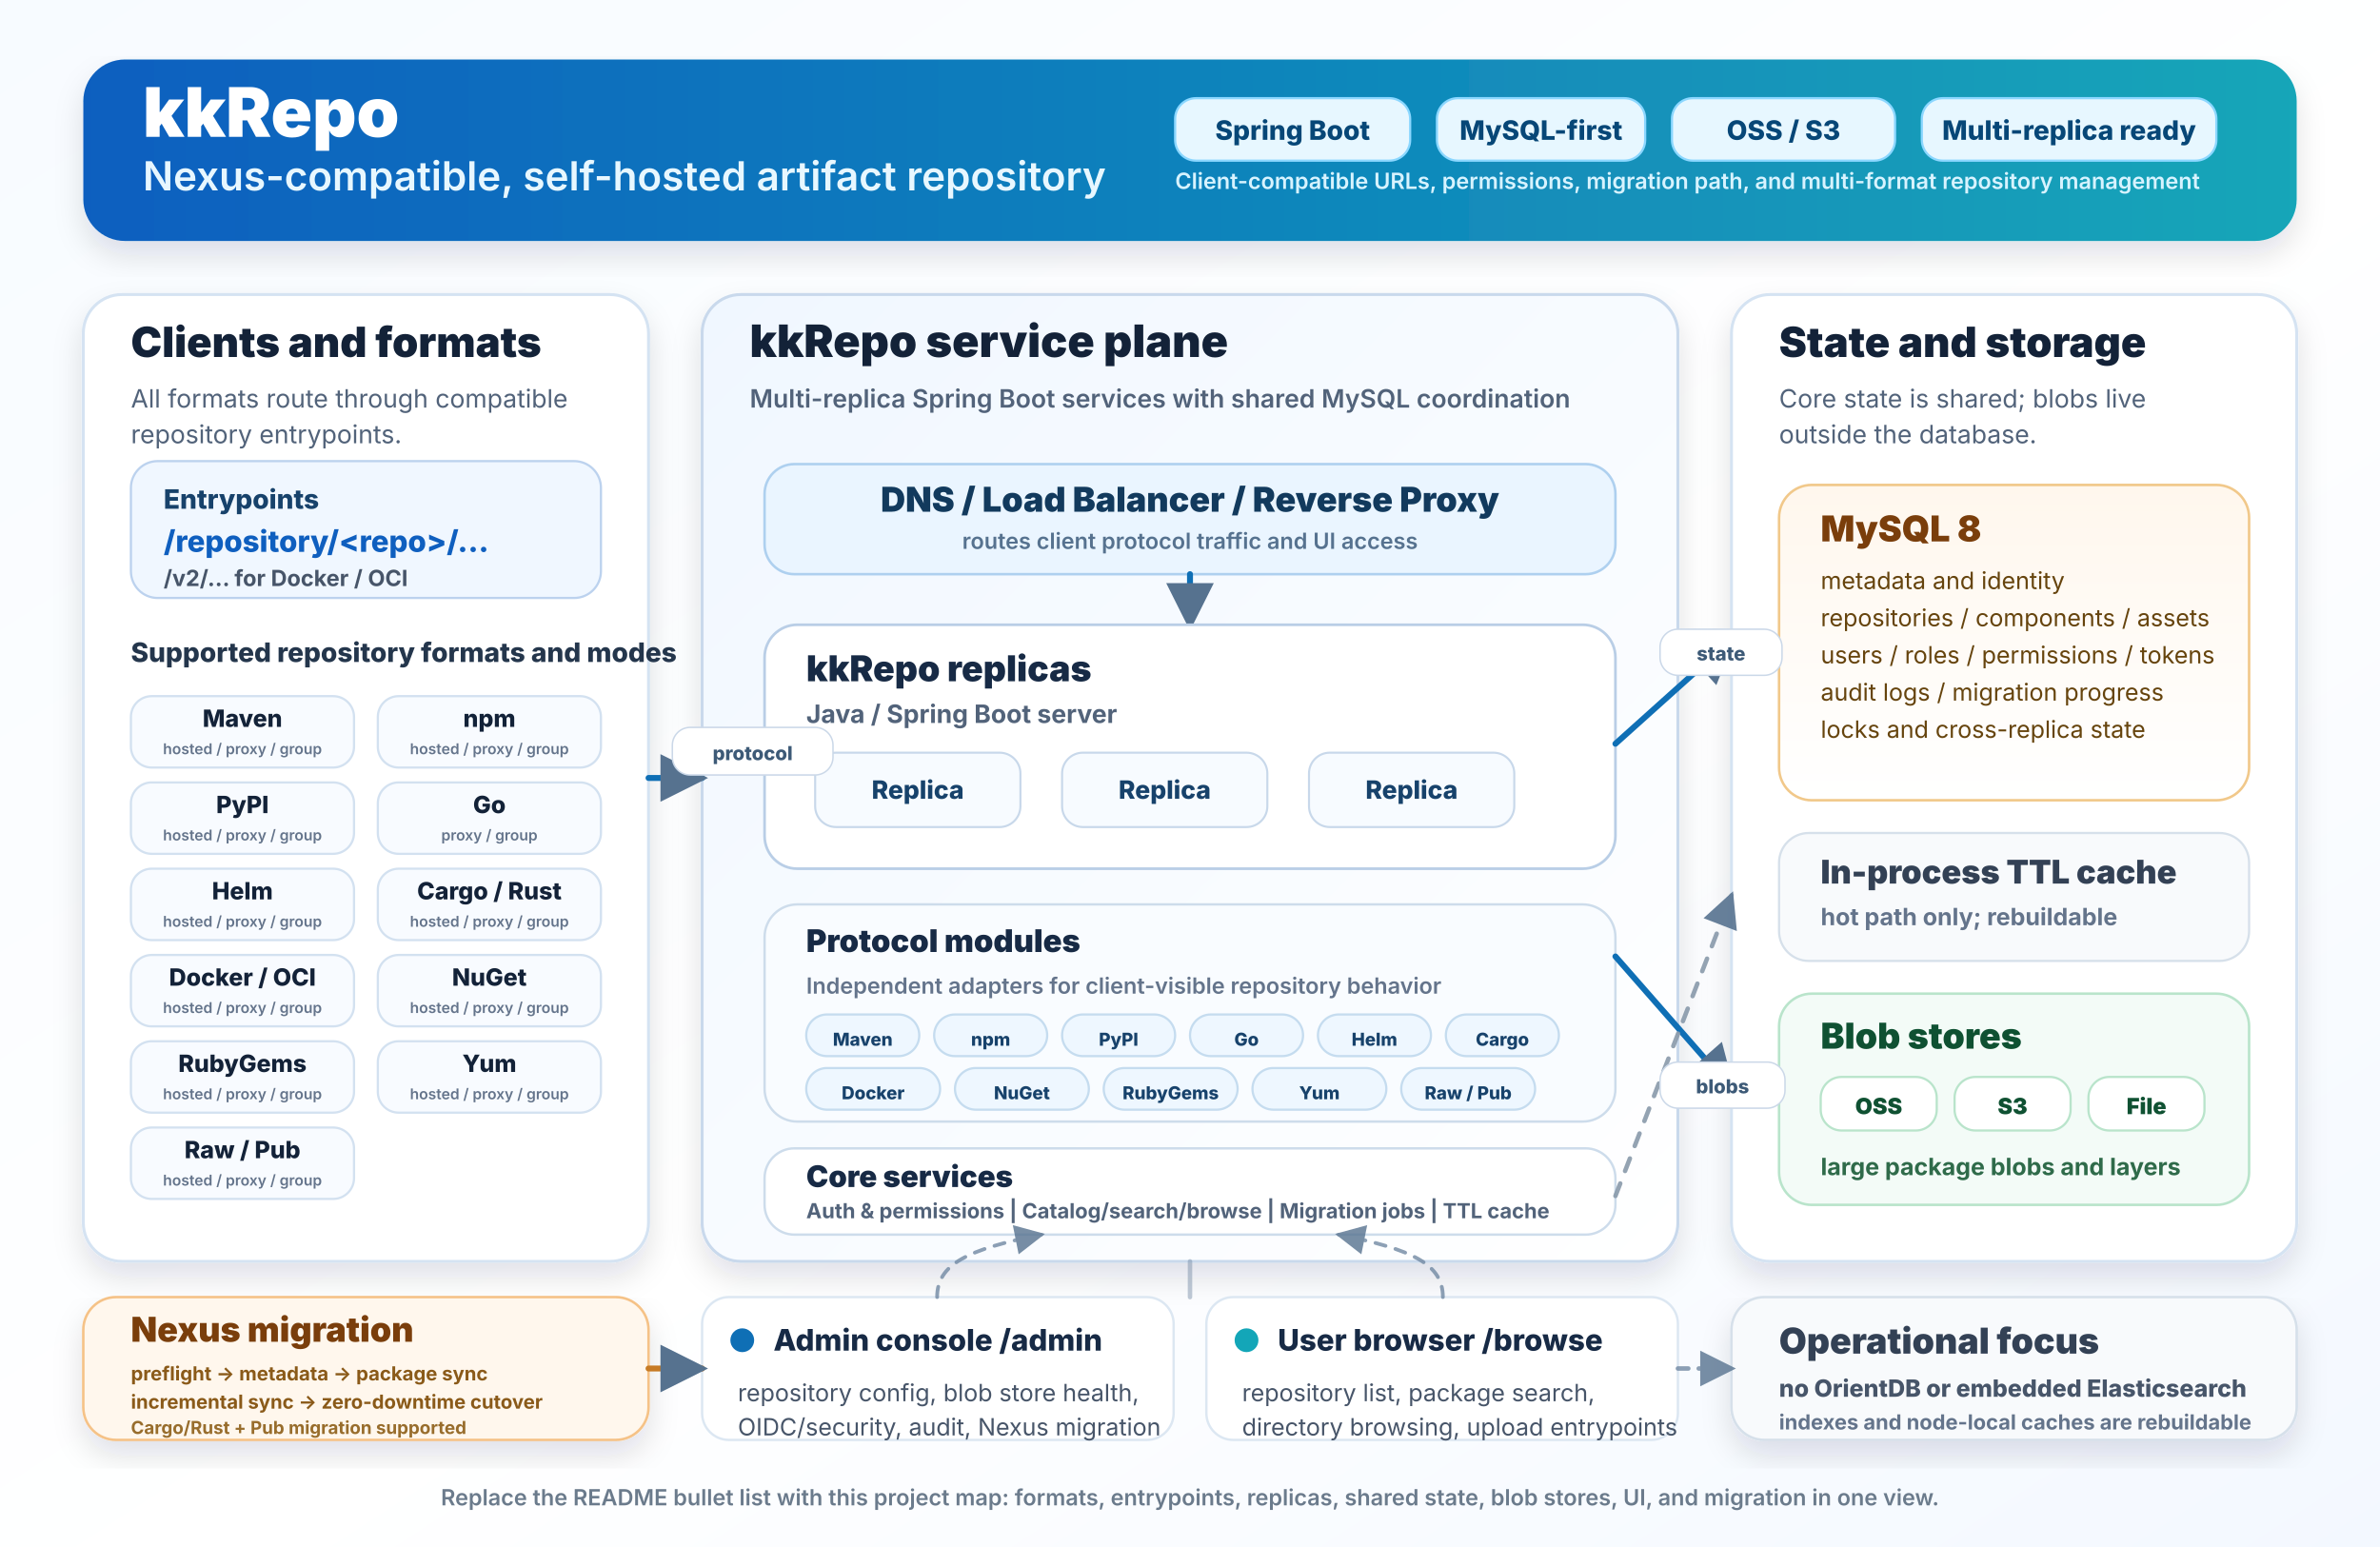
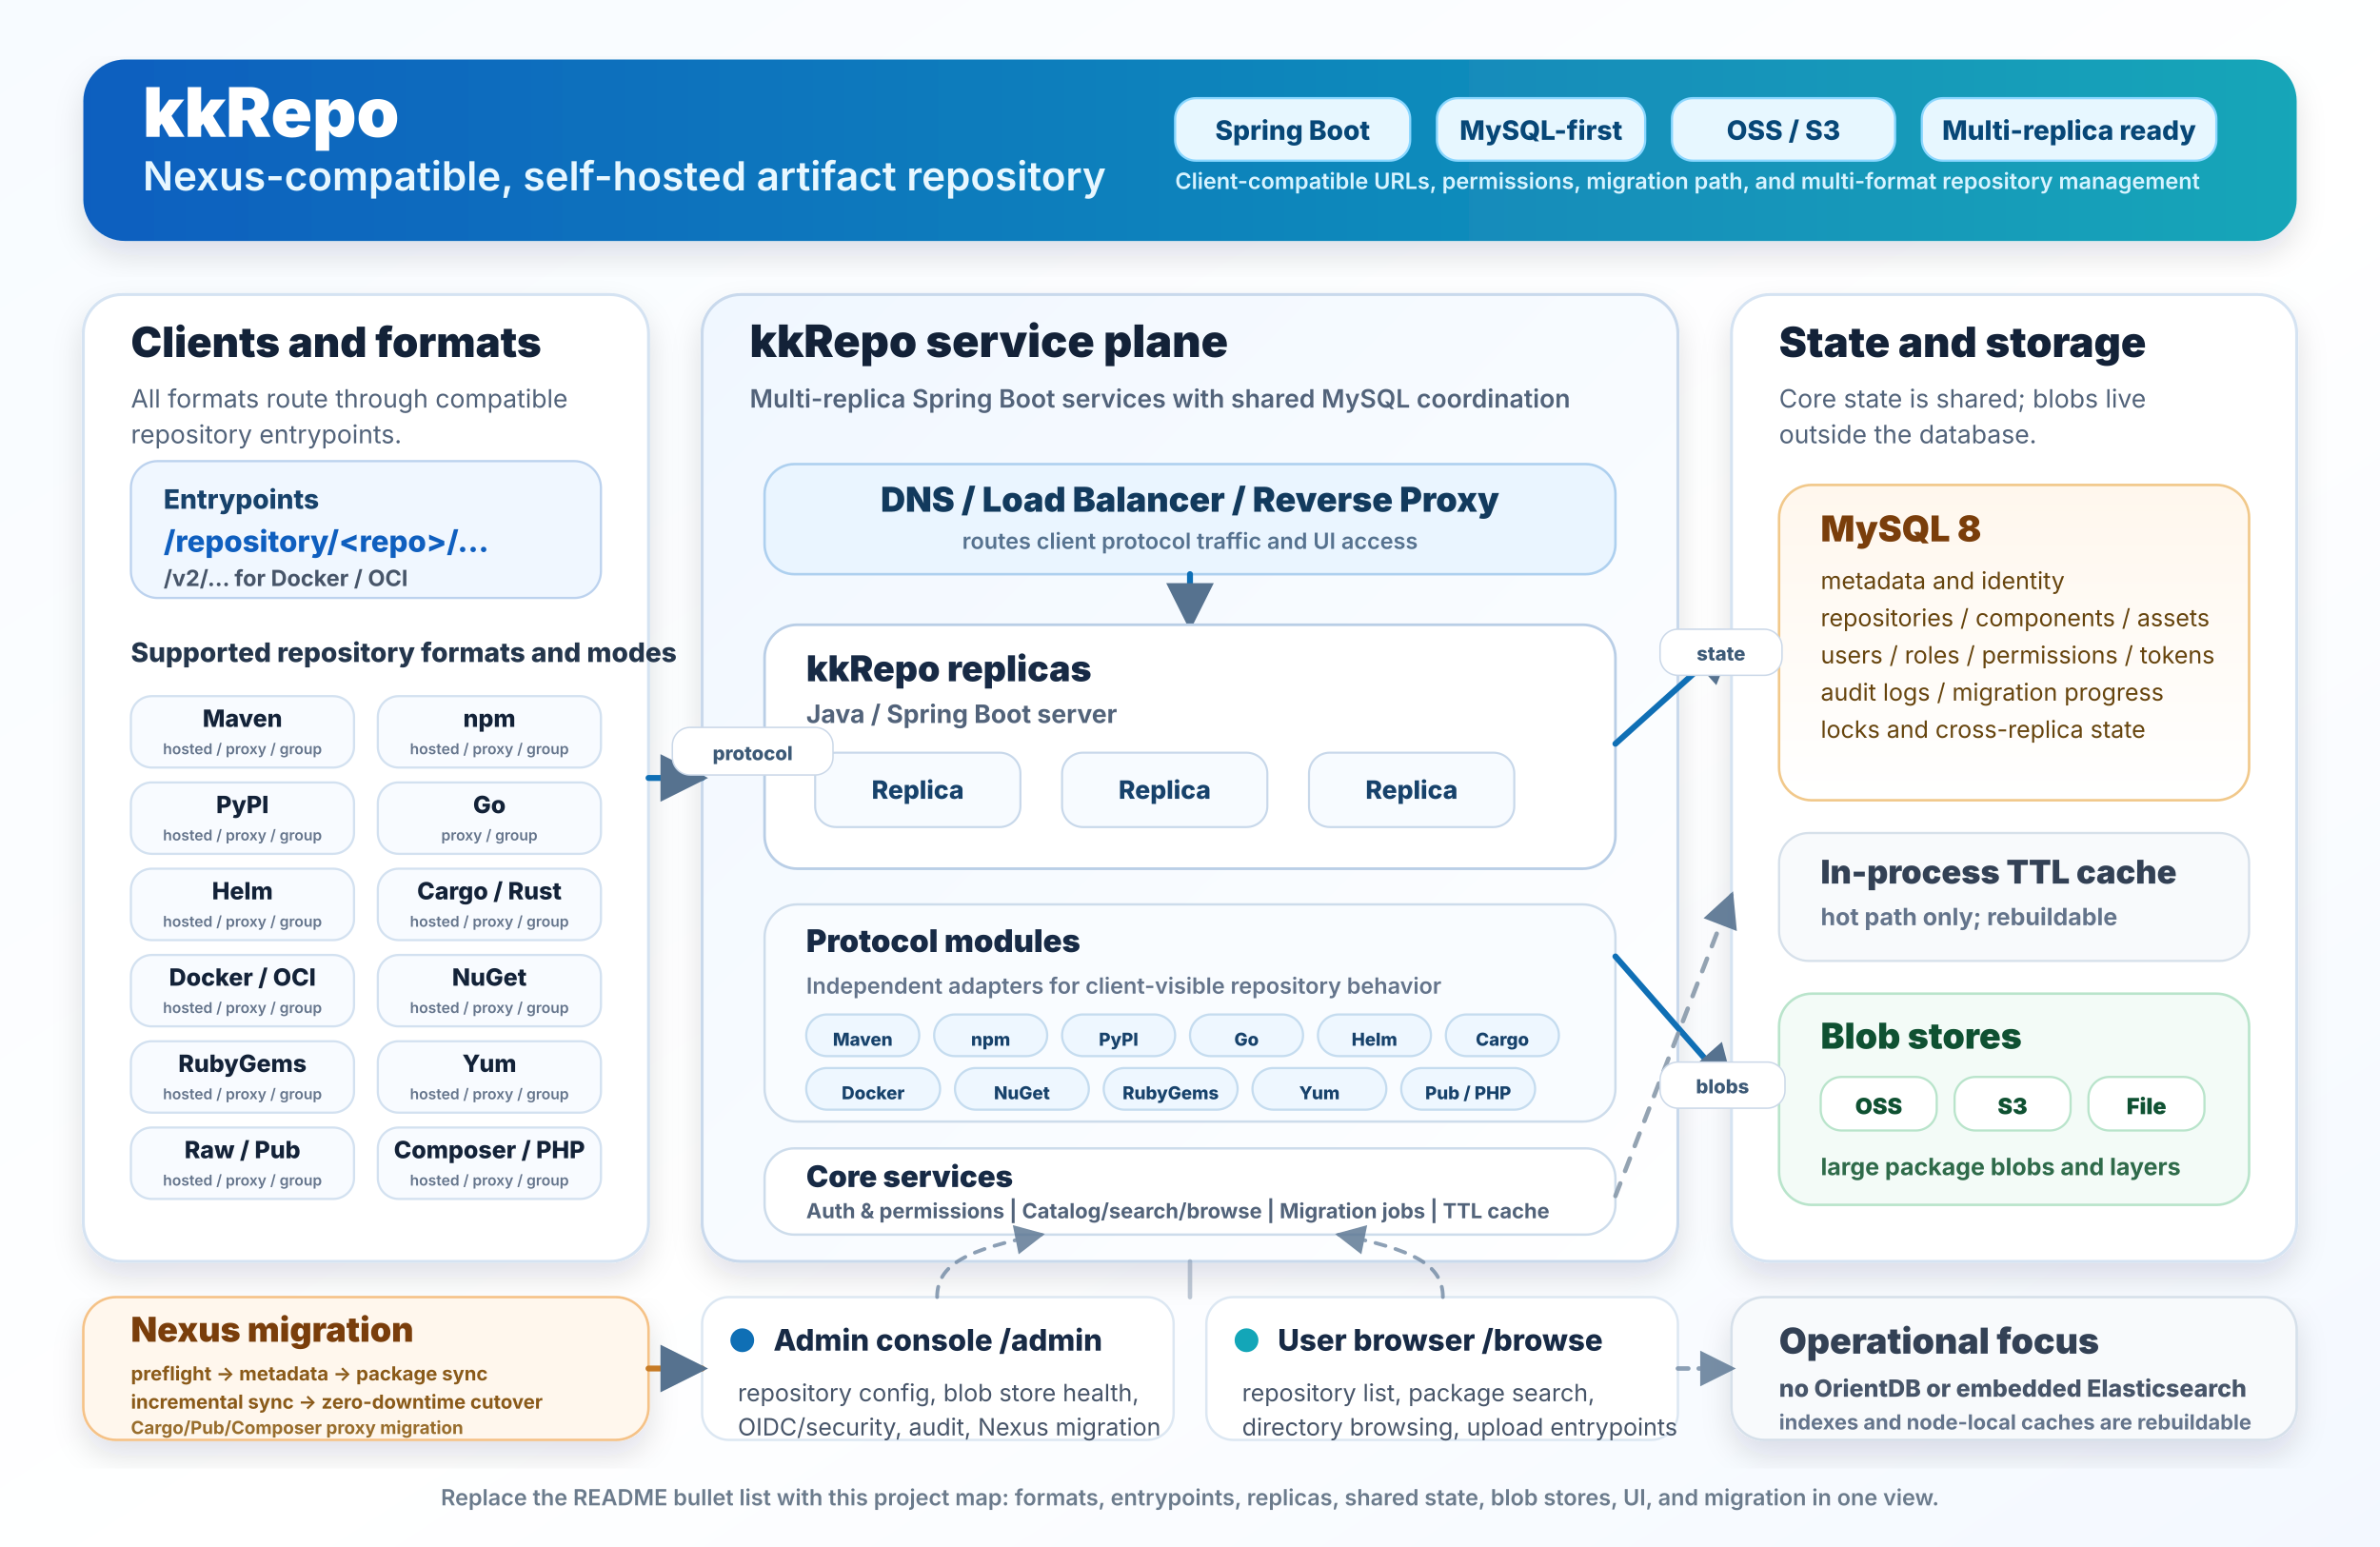
<svg xmlns="http://www.w3.org/2000/svg" width="1600" height="1040" viewBox="0 0 1600 1040" role="img" aria-labelledby="title desc">
  <defs>
    <linearGradient id="bg" x1="0" x2="1" y1="0" y2="1">
      <stop offset="0%" stop-color="#f7fbff" />
      <stop offset="55%" stop-color="#ffffff" />
      <stop offset="100%" stop-color="#f3f8ff" />
    </linearGradient>
    <linearGradient id="hero" x1="0" x2="1" y1="0" y2="0">
      <stop offset="0%" stop-color="#0f5fbf" />
      <stop offset="100%" stop-color="#13a6b8" />
    </linearGradient>
    <linearGradient id="service" x1="0" x2="1" y1="0" y2="1">
      <stop offset="0%" stop-color="#f0f7ff" />
      <stop offset="100%" stop-color="#ffffff" />
    </linearGradient>
    <linearGradient id="db" x1="0" x2="0" y1="0" y2="1">
      <stop offset="0%" stop-color="#fff7ed" />
      <stop offset="100%" stop-color="#ffffff" />
    </linearGradient>
    <filter id="shadow" x="-10%" y="-10%" width="120%" height="130%">
      <feDropShadow dx="0" dy="10" stdDeviation="10" flood-color="#12263f" flood-opacity="0.12" />
    </filter>
    <marker id="arrow" markerWidth="12" markerHeight="12" refX="9" refY="6" orient="auto" markerUnits="strokeWidth">
      <path d="M2,2 L10,6 L2,10 Z" fill="#56728f" />
    </marker>
    <style>
    text { font-family: Inter, Segoe UI, Helvetica, Arial, sans-serif; }
    .caption { letter-spacing: .02em; text-transform: uppercase; }
  </style>
  </defs>
  <rect x="0" y="0" width="1600" height="1040" rx="0" fill="url(#bg)" stroke="none" stroke-width="0" opacity="1" class="" />
  <rect x="56" y="40" width="1488" height="122" rx="28" fill="url(#hero)" stroke="#0e77b7" stroke-width="0" opacity="1" class="" filter="url(#shadow)" />
  <text x="96" y="92" font-size="46" font-weight="900" fill="#ffffff" text-anchor="start" opacity="1" class="">kkRepo</text>
  <text x="96" y="128" font-size="27" font-weight="600" fill="#e7f7ff" text-anchor="start" opacity="1" class="">Nexus-compatible, self-hosted artifact repository</text>
  <rect x="790" y="66" width="158" height="42" rx="14" fill="#e7f7ff" stroke="#8bd7ff" stroke-width="1.5" opacity="1" class="" />
  <text x="869.0" y="94.0" font-size="18" font-weight="800" fill="#074777" text-anchor="middle" opacity="1" class="">Spring Boot</text>
  <rect x="966" y="66" width="140" height="42" rx="14" fill="#e7f7ff" stroke="#8bd7ff" stroke-width="1.5" opacity="1" class="" />
  <text x="1036.0" y="94.0" font-size="18" font-weight="800" fill="#074777" text-anchor="middle" opacity="1" class="">MySQL-first</text>
  <rect x="1124" y="66" width="150" height="42" rx="14" fill="#e7f7ff" stroke="#8bd7ff" stroke-width="1.5" opacity="1" class="" />
  <text x="1199.0" y="94.0" font-size="18" font-weight="800" fill="#074777" text-anchor="middle" opacity="1" class="">OSS / S3</text>
  <rect x="1292" y="66" width="198" height="42" rx="14" fill="#e7f7ff" stroke="#8bd7ff" stroke-width="1.5" opacity="1" class="" />
  <text x="1391.0" y="94.0" font-size="18" font-weight="800" fill="#074777" text-anchor="middle" opacity="1" class="">Multi-replica ready</text>
  <text x="790" y="127" font-size="15" font-weight="600" fill="#d7f3ff" text-anchor="start" opacity="1" class="">Client-compatible URLs, permissions, migration path, and multi-format repository management</text>
  <rect x="56" y="198" width="380" height="650" rx="26" fill="#ffffff" stroke="#d5e3f2" stroke-width="2" opacity="1" class="" filter="url(#shadow)" />
  <text x="88" y="240" font-size="28" font-weight="850" fill="#132238" text-anchor="start" opacity="1" class="">Clients and formats</text>
  <text x="88" y="274" font-size="17" font-weight="400" fill="#52637a" text-anchor="start">
    <tspan x="88" dy="0">All formats route through compatible</tspan>
    <tspan x="88" dy="24">repository entrypoints.</tspan>
  </text>
  <rect x="88" y="310" width="316" height="92" rx="18" fill="#f0f7ff" stroke="#bcd2ee" stroke-width="1.5" opacity="1" class="" />
  <text x="110" y="342" font-size="18" font-weight="800" fill="#17426b" text-anchor="start" opacity="1" class="">Entrypoints</text>
  <text x="110" y="371" font-size="20" font-weight="800" fill="#0f5fbf" text-anchor="start" opacity="1" class="">/repository/&lt;repo&gt;/...</text>
  <text x="110" y="394" font-size="15" font-weight="700" fill="#475569" text-anchor="start" opacity="1" class="">/v2/... for Docker / OCI</text>
  <text x="88" y="445" font-size="18" font-weight="800" fill="#24364c" text-anchor="start" opacity="1" class="">Supported repository formats and modes</text>
  <rect x="88" y="468" width="150" height="48" rx="14" fill="#f8fbff" stroke="#d3e1f0" stroke-width="1.5" opacity="1" class="" />
  <text x="163.0" y="488.64" font-size="16" font-weight="800" fill="#132238" text-anchor="middle" opacity="1" class="">Maven</text>
  <text x="163.0" y="507" font-size="10" font-weight="600" fill="#64748b" text-anchor="middle" opacity="1" class="">hosted / proxy / group</text>
  <rect x="254" y="468" width="150" height="48" rx="14" fill="#f8fbff" stroke="#d3e1f0" stroke-width="1.5" opacity="1" class="" />
  <text x="329.0" y="488.64" font-size="16" font-weight="800" fill="#132238" text-anchor="middle" opacity="1" class="">npm</text>
  <text x="329.0" y="507" font-size="10" font-weight="600" fill="#64748b" text-anchor="middle" opacity="1" class="">hosted / proxy / group</text>
  <rect x="88" y="526" width="150" height="48" rx="14" fill="#f8fbff" stroke="#d3e1f0" stroke-width="1.5" opacity="1" class="" />
  <text x="163.0" y="546.64" font-size="16" font-weight="800" fill="#132238" text-anchor="middle" opacity="1" class="">PyPI</text>
  <text x="163.0" y="565" font-size="10" font-weight="600" fill="#64748b" text-anchor="middle" opacity="1" class="">hosted / proxy / group</text>
  <rect x="254" y="526" width="150" height="48" rx="14" fill="#f8fbff" stroke="#d3e1f0" stroke-width="1.5" opacity="1" class="" />
  <text x="329.0" y="546.64" font-size="16" font-weight="800" fill="#132238" text-anchor="middle" opacity="1" class="">Go</text>
  <text x="329.0" y="565" font-size="10" font-weight="600" fill="#64748b" text-anchor="middle" opacity="1" class="">proxy / group</text>
  <rect x="88" y="584" width="150" height="48" rx="14" fill="#f8fbff" stroke="#d3e1f0" stroke-width="1.5" opacity="1" class="" />
  <text x="163.0" y="604.64" font-size="16" font-weight="800" fill="#132238" text-anchor="middle" opacity="1" class="">Helm</text>
  <text x="163.0" y="623" font-size="10" font-weight="600" fill="#64748b" text-anchor="middle" opacity="1" class="">hosted / proxy / group</text>
  <rect x="254" y="584" width="150" height="48" rx="14" fill="#f8fbff" stroke="#d3e1f0" stroke-width="1.5" opacity="1" class="" />
  <text x="329.0" y="604.64" font-size="16" font-weight="800" fill="#132238" text-anchor="middle" opacity="1" class="">Cargo / Rust</text>
  <text x="329.0" y="623" font-size="10" font-weight="600" fill="#64748b" text-anchor="middle" opacity="1" class="">hosted / proxy / group</text>
  <rect x="88" y="642" width="150" height="48" rx="14" fill="#f8fbff" stroke="#d3e1f0" stroke-width="1.5" opacity="1" class="" />
  <text x="163.0" y="662.64" font-size="16" font-weight="800" fill="#132238" text-anchor="middle" opacity="1" class="">Docker / OCI</text>
  <text x="163.0" y="681" font-size="10" font-weight="600" fill="#64748b" text-anchor="middle" opacity="1" class="">hosted / proxy / group</text>
  <rect x="254" y="642" width="150" height="48" rx="14" fill="#f8fbff" stroke="#d3e1f0" stroke-width="1.5" opacity="1" class="" />
  <text x="329.0" y="662.64" font-size="16" font-weight="800" fill="#132238" text-anchor="middle" opacity="1" class="">NuGet</text>
  <text x="329.0" y="681" font-size="10" font-weight="600" fill="#64748b" text-anchor="middle" opacity="1" class="">hosted / proxy / group</text>
  <rect x="88" y="700" width="150" height="48" rx="14" fill="#f8fbff" stroke="#d3e1f0" stroke-width="1.5" opacity="1" class="" />
  <text x="163.0" y="720.64" font-size="16" font-weight="800" fill="#132238" text-anchor="middle" opacity="1" class="">RubyGems</text>
  <text x="163.0" y="739" font-size="10" font-weight="600" fill="#64748b" text-anchor="middle" opacity="1" class="">hosted / proxy / group</text>
  <rect x="254" y="700" width="150" height="48" rx="14" fill="#f8fbff" stroke="#d3e1f0" stroke-width="1.5" opacity="1" class="" />
  <text x="329.0" y="720.64" font-size="16" font-weight="800" fill="#132238" text-anchor="middle" opacity="1" class="">Yum</text>
  <text x="329.0" y="739" font-size="10" font-weight="600" fill="#64748b" text-anchor="middle" opacity="1" class="">hosted / proxy / group</text>
  <rect x="88" y="758" width="150" height="48" rx="14" fill="#f8fbff" stroke="#d3e1f0" stroke-width="1.5" opacity="1" class="" />
  <text x="163.0" y="778.64" font-size="16" font-weight="800" fill="#132238" text-anchor="middle" opacity="1" class="">Raw / Pub</text>
  <text x="163.0" y="797" font-size="10" font-weight="600" fill="#64748b" text-anchor="middle" opacity="1" class="">hosted / proxy / group</text>
+   <rect x="254" y="758" width="150" height="48" rx="14" fill="#f8fbff" stroke="#d3e1f0" stroke-width="1.5" opacity="1" class="" />
+   <text x="329.0" y="778.64" font-size="16" font-weight="800" fill="#132238" text-anchor="middle" opacity="1" class="">Composer / PHP</text>
+   <text x="329.0" y="797" font-size="10" font-weight="600" fill="#64748b" text-anchor="middle" opacity="1" class="">hosted / proxy / group</text>
  <rect x="472" y="198" width="656" height="650" rx="26" fill="url(#service)" stroke="#c9d9ec" stroke-width="2" opacity="1" class="" filter="url(#shadow)" />
  <text x="504" y="240" font-size="30" font-weight="900" fill="#132238" text-anchor="start" opacity="1" class="">kkRepo service plane</text>
  <text x="504" y="274" font-size="17" font-weight="600" fill="#52637a" text-anchor="start" opacity="1" class="">Multi-replica Spring Boot services with shared MySQL coordination</text>
  <rect x="514" y="312" width="572" height="74" rx="20" fill="#eaf5ff" stroke="#aed0ef" stroke-width="1.7" opacity="1" class="" />
  <text x="800" y="344" font-size="23" font-weight="850" fill="#123a5d" text-anchor="middle" opacity="1" class="">DNS / Load Balancer / Reverse Proxy</text>
  <text x="800" y="369" font-size="15" font-weight="600" fill="#56728f" text-anchor="middle" opacity="1" class="">routes client protocol traffic and UI access</text>
  <line x1="436" y1="523" x2="472" y2="523" stroke="#0f6fb5" stroke-width="4" stroke-linecap="round" opacity="1" marker-end="url(#arrow)" />
  <line x1="800" y1="386" x2="800" y2="420" stroke="#0f6fb5" stroke-width="4" stroke-linecap="round" opacity="1" marker-end="url(#arrow)" />
  <rect x="514" y="420" width="572" height="164" rx="22" fill="#ffffff" stroke="#b9cee6" stroke-width="1.8" opacity="1" class="" />
  <text x="542" y="458" font-size="24" font-weight="850" fill="#172a45" text-anchor="start" opacity="1" class="">kkRepo replicas</text>
  <text x="542" y="486" font-size="17" font-weight="700" fill="#52637a" text-anchor="start" opacity="1" class="">Java / Spring Boot server</text>
  <rect x="548" y="506" width="138" height="50" rx="14" fill="#f7fbff" stroke="#c8d8ea" stroke-width="1.4" opacity="1" class="" />
  <text x="617" y="537" font-size="17" font-weight="800" fill="#17426b" text-anchor="middle" opacity="1" class="">Replica</text>
  <rect x="714" y="506" width="138" height="50" rx="14" fill="#f7fbff" stroke="#c8d8ea" stroke-width="1.4" opacity="1" class="" />
  <text x="783" y="537" font-size="17" font-weight="800" fill="#17426b" text-anchor="middle" opacity="1" class="">Replica</text>
  <rect x="880" y="506" width="138" height="50" rx="14" fill="#f7fbff" stroke="#c8d8ea" stroke-width="1.4" opacity="1" class="" />
  <text x="949" y="537" font-size="17" font-weight="800" fill="#17426b" text-anchor="middle" opacity="1" class="">Replica</text>
  <rect x="514" y="608" width="572" height="146" rx="22" fill="#f9fcff" stroke="#cddceb" stroke-width="1.6" opacity="1" class="" />
  <text x="542" y="640" font-size="21" font-weight="850" fill="#172a45" text-anchor="start" opacity="1" class="">Protocol modules</text>
  <text x="542" y="668" font-size="15" font-weight="600" fill="#64748b" text-anchor="start" opacity="1" class="">Independent adapters for client-visible repository behavior</text>
  <rect x="542" y="682" width="76" height="28" rx="14" fill="#eef7ff" stroke="#c5dcef" stroke-width="1.5" opacity="1" class="" />
  <text x="580.0" y="703.0" font-size="12" font-weight="800" fill="#17426b" text-anchor="middle" opacity="1" class="">Maven</text>
  <rect x="628" y="682" width="76" height="28" rx="14" fill="#eef7ff" stroke="#c5dcef" stroke-width="1.5" opacity="1" class="" />
  <text x="666.0" y="703.0" font-size="12" font-weight="800" fill="#17426b" text-anchor="middle" opacity="1" class="">npm</text>
  <rect x="714" y="682" width="76" height="28" rx="14" fill="#eef7ff" stroke="#c5dcef" stroke-width="1.5" opacity="1" class="" />
  <text x="752.0" y="703.0" font-size="12" font-weight="800" fill="#17426b" text-anchor="middle" opacity="1" class="">PyPI</text>
  <rect x="800" y="682" width="76" height="28" rx="14" fill="#eef7ff" stroke="#c5dcef" stroke-width="1.5" opacity="1" class="" />
  <text x="838.0" y="703.0" font-size="12" font-weight="800" fill="#17426b" text-anchor="middle" opacity="1" class="">Go</text>
  <rect x="886" y="682" width="76" height="28" rx="14" fill="#eef7ff" stroke="#c5dcef" stroke-width="1.5" opacity="1" class="" />
  <text x="924.0" y="703.0" font-size="12" font-weight="800" fill="#17426b" text-anchor="middle" opacity="1" class="">Helm</text>
  <rect x="972" y="682" width="76" height="28" rx="14" fill="#eef7ff" stroke="#c5dcef" stroke-width="1.5" opacity="1" class="" />
  <text x="1010.0" y="703.0" font-size="12" font-weight="800" fill="#17426b" text-anchor="middle" opacity="1" class="">Cargo</text>
  <rect x="542" y="718" width="90" height="28" rx="14" fill="#eef7ff" stroke="#c5dcef" stroke-width="1.5" opacity="1" class="" />
  <text x="587.0" y="739.0" font-size="12" font-weight="800" fill="#17426b" text-anchor="middle" opacity="1" class="">Docker</text>
  <rect x="642" y="718" width="90" height="28" rx="14" fill="#eef7ff" stroke="#c5dcef" stroke-width="1.5" opacity="1" class="" />
  <text x="687.0" y="739.0" font-size="12" font-weight="800" fill="#17426b" text-anchor="middle" opacity="1" class="">NuGet</text>
  <rect x="742" y="718" width="90" height="28" rx="14" fill="#eef7ff" stroke="#c5dcef" stroke-width="1.5" opacity="1" class="" />
  <text x="787.0" y="739.0" font-size="12" font-weight="800" fill="#17426b" text-anchor="middle" opacity="1" class="">RubyGems</text>
  <rect x="842" y="718" width="90" height="28" rx="14" fill="#eef7ff" stroke="#c5dcef" stroke-width="1.5" opacity="1" class="" />
  <text x="887.0" y="739.0" font-size="12" font-weight="800" fill="#17426b" text-anchor="middle" opacity="1" class="">Yum</text>
  <rect x="942" y="718" width="90" height="28" rx="14" fill="#eef7ff" stroke="#c5dcef" stroke-width="1.5" opacity="1" class="" />
-   <text x="987.0" y="739.0" font-size="12" font-weight="800" fill="#17426b" text-anchor="middle" opacity="1" class="">Raw / Pub</text>
+   <text x="987.0" y="739.0" font-size="12" font-weight="800" fill="#17426b" text-anchor="middle" opacity="1" class="">Pub / PHP</text>
  <rect x="514" y="772" width="572" height="58" rx="20" fill="#ffffff" stroke="#cddceb" stroke-width="1.6" opacity="1" class="" />
  <text x="542" y="798" font-size="20" font-weight="850" fill="#172a45" text-anchor="start" opacity="1" class="">Core services</text>
  <text x="542" y="819" font-size="14" font-weight="650" fill="#52637a" text-anchor="start" opacity="1" class="">Auth &amp; permissions | Catalog/search/browse | Migration jobs | TTL cache</text>
  <rect x="1164" y="198" width="380" height="650" rx="26" fill="#ffffff" stroke="#d5e3f2" stroke-width="2" opacity="1" class="" filter="url(#shadow)" />
  <text x="1196" y="240" font-size="28" font-weight="850" fill="#132238" text-anchor="start" opacity="1" class="">State and storage</text>
  <text x="1196" y="274" font-size="17" font-weight="400" fill="#52637a" text-anchor="start">
    <tspan x="1196" dy="0">Core state is shared; blobs live</tspan>
    <tspan x="1196" dy="24">outside the database.</tspan>
  </text>
  <rect x="1196" y="326" width="316" height="212" rx="22" fill="url(#db)" stroke="#f1c88a" stroke-width="1.7" opacity="1" class="" />
  <text x="1224" y="364" font-size="24" font-weight="900" fill="#7a3e0b" text-anchor="start" opacity="1" class="">MySQL 8</text>
  <text x="1224" y="396" font-size="16" font-weight="400" fill="#66440d" text-anchor="start">
    <tspan x="1224" dy="0">metadata and identity</tspan>
    <tspan x="1224" dy="25">repositories / components / assets</tspan>
    <tspan x="1224" dy="25">users / roles / permissions / tokens</tspan>
    <tspan x="1224" dy="25">audit logs / migration progress</tspan>
    <tspan x="1224" dy="25">locks and cross-replica state</tspan>
  </text>
  <rect x="1196" y="560" width="316" height="86" rx="20" fill="#f8fafc" stroke="#d6e0ea" stroke-width="1.5" opacity="1" class="" />
  <text x="1224" y="594" font-size="22" font-weight="850" fill="#334155" text-anchor="start" opacity="1" class="">In-process TTL cache</text>
  <text x="1224" y="622" font-size="16" font-weight="650" fill="#64748b" text-anchor="start" opacity="1" class="">hot path only; rebuildable</text>
  <rect x="1196" y="668" width="316" height="142" rx="22" fill="#f3fbf7" stroke="#b9e4cb" stroke-width="1.7" opacity="1" class="" />
  <text x="1224" y="705" font-size="24" font-weight="900" fill="#0f5132" text-anchor="start" opacity="1" class="">Blob stores</text>
  <rect x="1224" y="724" width="78" height="36" rx="14" fill="#ffffff" stroke="#b9e4cb" stroke-width="1.5" opacity="1" class="" />
  <text x="1263.0" y="749.0" font-size="15" font-weight="850" fill="#0f5132" text-anchor="middle" opacity="1" class="">OSS</text>
  <rect x="1314" y="724" width="78" height="36" rx="14" fill="#ffffff" stroke="#b9e4cb" stroke-width="1.5" opacity="1" class="" />
  <text x="1353.0" y="749.0" font-size="15" font-weight="850" fill="#0f5132" text-anchor="middle" opacity="1" class="">S3</text>
  <rect x="1404" y="724" width="78" height="36" rx="14" fill="#ffffff" stroke="#b9e4cb" stroke-width="1.5" opacity="1" class="" />
  <text x="1443.0" y="749.0" font-size="15" font-weight="850" fill="#0f5132" text-anchor="middle" opacity="1" class="">File</text>
  <text x="1224" y="790" font-size="16" font-weight="650" fill="#2f6b4a" text-anchor="start" opacity="1" class="">large package blobs and layers</text>
  <line x1="1086" y1="500" x2="1164" y2="430" stroke="#0f6fb5" stroke-width="4" stroke-linecap="round" opacity="1" marker-end="url(#arrow)" />
  <line x1="1086" y1="643" x2="1164" y2="732" stroke="#0f6fb5" stroke-width="4" stroke-linecap="round" opacity="1" marker-end="url(#arrow)" />
  <line x1="1086" y1="804" x2="1164" y2="602" stroke="#8899aa" stroke-width="3" stroke-linecap="round" opacity="0.9" stroke-dasharray="9 9" marker-end="url(#arrow)" />
  <rect x="472" y="872" width="317" height="96" rx="18" fill="#ffffff" stroke="#dce7f2" stroke-width="1.6" opacity="1" class="" />
  <circle cx="499" cy="901" r="8" fill="#0f6fb5" />
  <text x="520" y="908" font-size="20" font-weight="800" fill="#172a45" text-anchor="start" opacity="1" class="">Admin console /admin</text>
  <text x="496" y="942" font-size="16" font-weight="400" fill="#475569" text-anchor="start">
    <tspan x="496" dy="0">repository config, blob store health,</tspan>
    <tspan x="496" dy="23">OIDC/security, audit, Nexus migration</tspan>
  </text>
  <rect x="811" y="872" width="317" height="96" rx="18" fill="#ffffff" stroke="#dce7f2" stroke-width="1.6" opacity="1" class="" />
  <circle cx="838" cy="901" r="8" fill="#13a6b8" />
  <text x="859" y="908" font-size="20" font-weight="800" fill="#172a45" text-anchor="start" opacity="1" class="">User browser /browse</text>
  <text x="835" y="942" font-size="16" font-weight="400" fill="#475569" text-anchor="start">
    <tspan x="835" dy="0">repository list, package search,</tspan>
    <tspan x="835" dy="23">directory browsing, upload entrypoints</tspan>
  </text>
  <path d="M630 872 C630 850 650 840 700 830" stroke="#7088a2" stroke-width="2.5" fill="none" stroke-linecap="round" stroke-linejoin="round" opacity="0.8" stroke-dasharray="7 7" marker-end="url(#arrow)" />
  <path d="M970 872 C970 850 950 840 900 830" stroke="#7088a2" stroke-width="2.5" fill="none" stroke-linecap="round" stroke-linejoin="round" opacity="0.8" stroke-dasharray="7 7" marker-end="url(#arrow)" />
  <rect x="56" y="872" width="380" height="96" rx="22" fill="#fff7ed" stroke="#f5c287" stroke-width="1.7" opacity="1" class="" filter="url(#shadow)" />
  <text x="88" y="902" font-size="23" font-weight="900" fill="#7a3e0b" text-anchor="start" opacity="1" class="">Nexus migration</text>
  <text x="88" y="928" font-size="13" font-weight="750" fill="#8a5a19" text-anchor="start" opacity="1" class="">preflight -&gt; metadata -&gt; package sync</text>
  <text x="88" y="947" font-size="13" font-weight="750" fill="#8a5a19" text-anchor="start" opacity="1" class="">incremental sync -&gt; zero-downtime cutover</text>
-   <text x="88" y="964" font-size="12" font-weight="650" fill="#986d2c" text-anchor="start" opacity="1" class="">Cargo/Rust + Pub migration supported</text>
+   <text x="88" y="964" font-size="12" font-weight="650" fill="#986d2c" text-anchor="start" opacity="1" class="">Cargo/Pub/Composer proxy migration</text>
  <line x1="436" y1="920" x2="472" y2="920" stroke="#c77b25" stroke-width="4" stroke-linecap="round" opacity="1" marker-end="url(#arrow)" />
  <rect x="1164" y="872" width="380" height="96" rx="22" fill="#f8fafc" stroke="#d6e0ea" stroke-width="1.7" opacity="1" class="" filter="url(#shadow)" />
  <text x="1196" y="910" font-size="24" font-weight="900" fill="#334155" text-anchor="start" opacity="1" class="">Operational focus</text>
  <text x="1196" y="939" font-size="16" font-weight="800" fill="#475569" text-anchor="start" opacity="1" class="">no OrientDB or embedded Elasticsearch</text>
  <text x="1196" y="961" font-size="14" font-weight="650" fill="#64748b" text-anchor="start" opacity="1" class="">indexes and node-local caches are rebuildable</text>
  <line x1="1128" y1="920" x2="1164" y2="920" stroke="#7088a2" stroke-width="3" stroke-linecap="round" opacity="0.8" stroke-dasharray="7 7" marker-end="url(#arrow)" />
  <line x1="800" y1="848" x2="800" y2="872" stroke="#7088a2" stroke-width="3" stroke-linecap="round" opacity="0.45" />
  <rect x="452" y="489" width="108" height="32" rx="12" fill="#ffffff" stroke="#cbd8e8" stroke-width="1" opacity="1" class="" />
  <text x="506" y="511" font-size="13" font-weight="800" fill="#3d5a77" text-anchor="middle" opacity="1" class="">protocol</text>
  <rect x="1116" y="423" width="82" height="31" rx="12" fill="#ffffff" stroke="#cbd8e8" stroke-width="1" opacity="1" class="" />
  <text x="1157" y="444" font-size="13" font-weight="800" fill="#3d5a77" text-anchor="middle" opacity="1" class="">state</text>
  <rect x="1116" y="714" width="84" height="31" rx="12" fill="#ffffff" stroke="#cbd8e8" stroke-width="1" opacity="1" class="" />
  <text x="1158" y="735" font-size="13" font-weight="800" fill="#3d5a77" text-anchor="middle" opacity="1" class="">blobs</text>
  <text x="800" y="1012" font-size="15" font-weight="600" fill="#6b7b8c" text-anchor="middle" opacity="1" class="">Replace the README bullet list with this project map: formats, entrypoints, replicas, shared state, blob stores, UI, and migration in one view.</text>
</svg>
